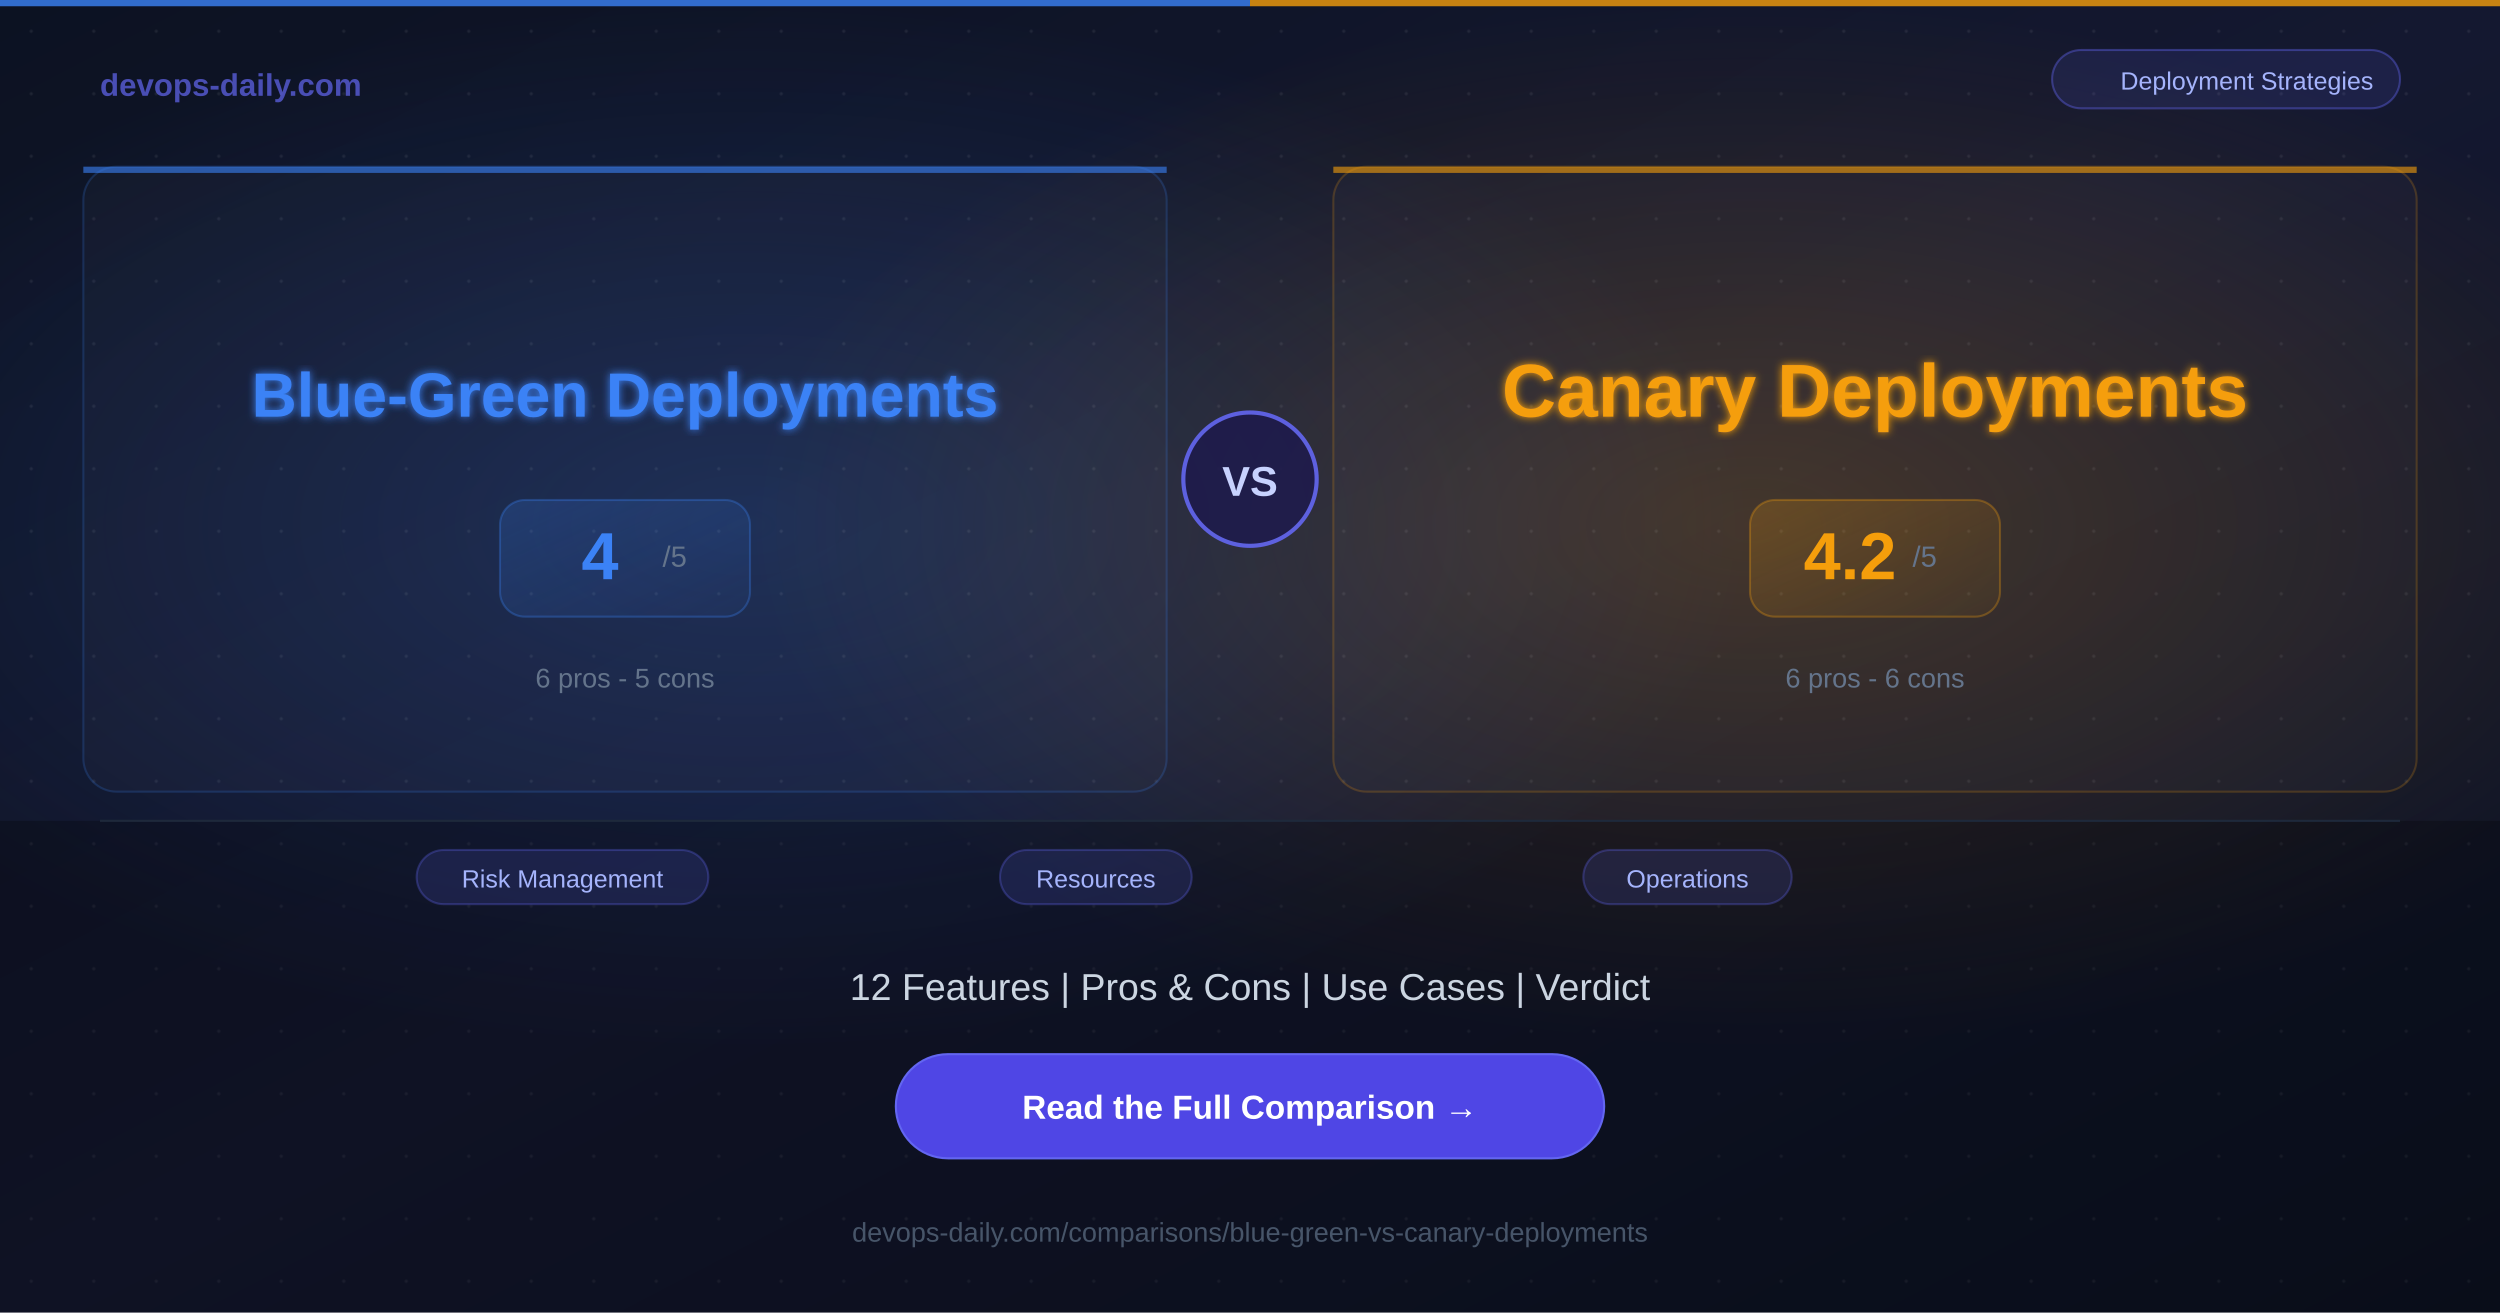
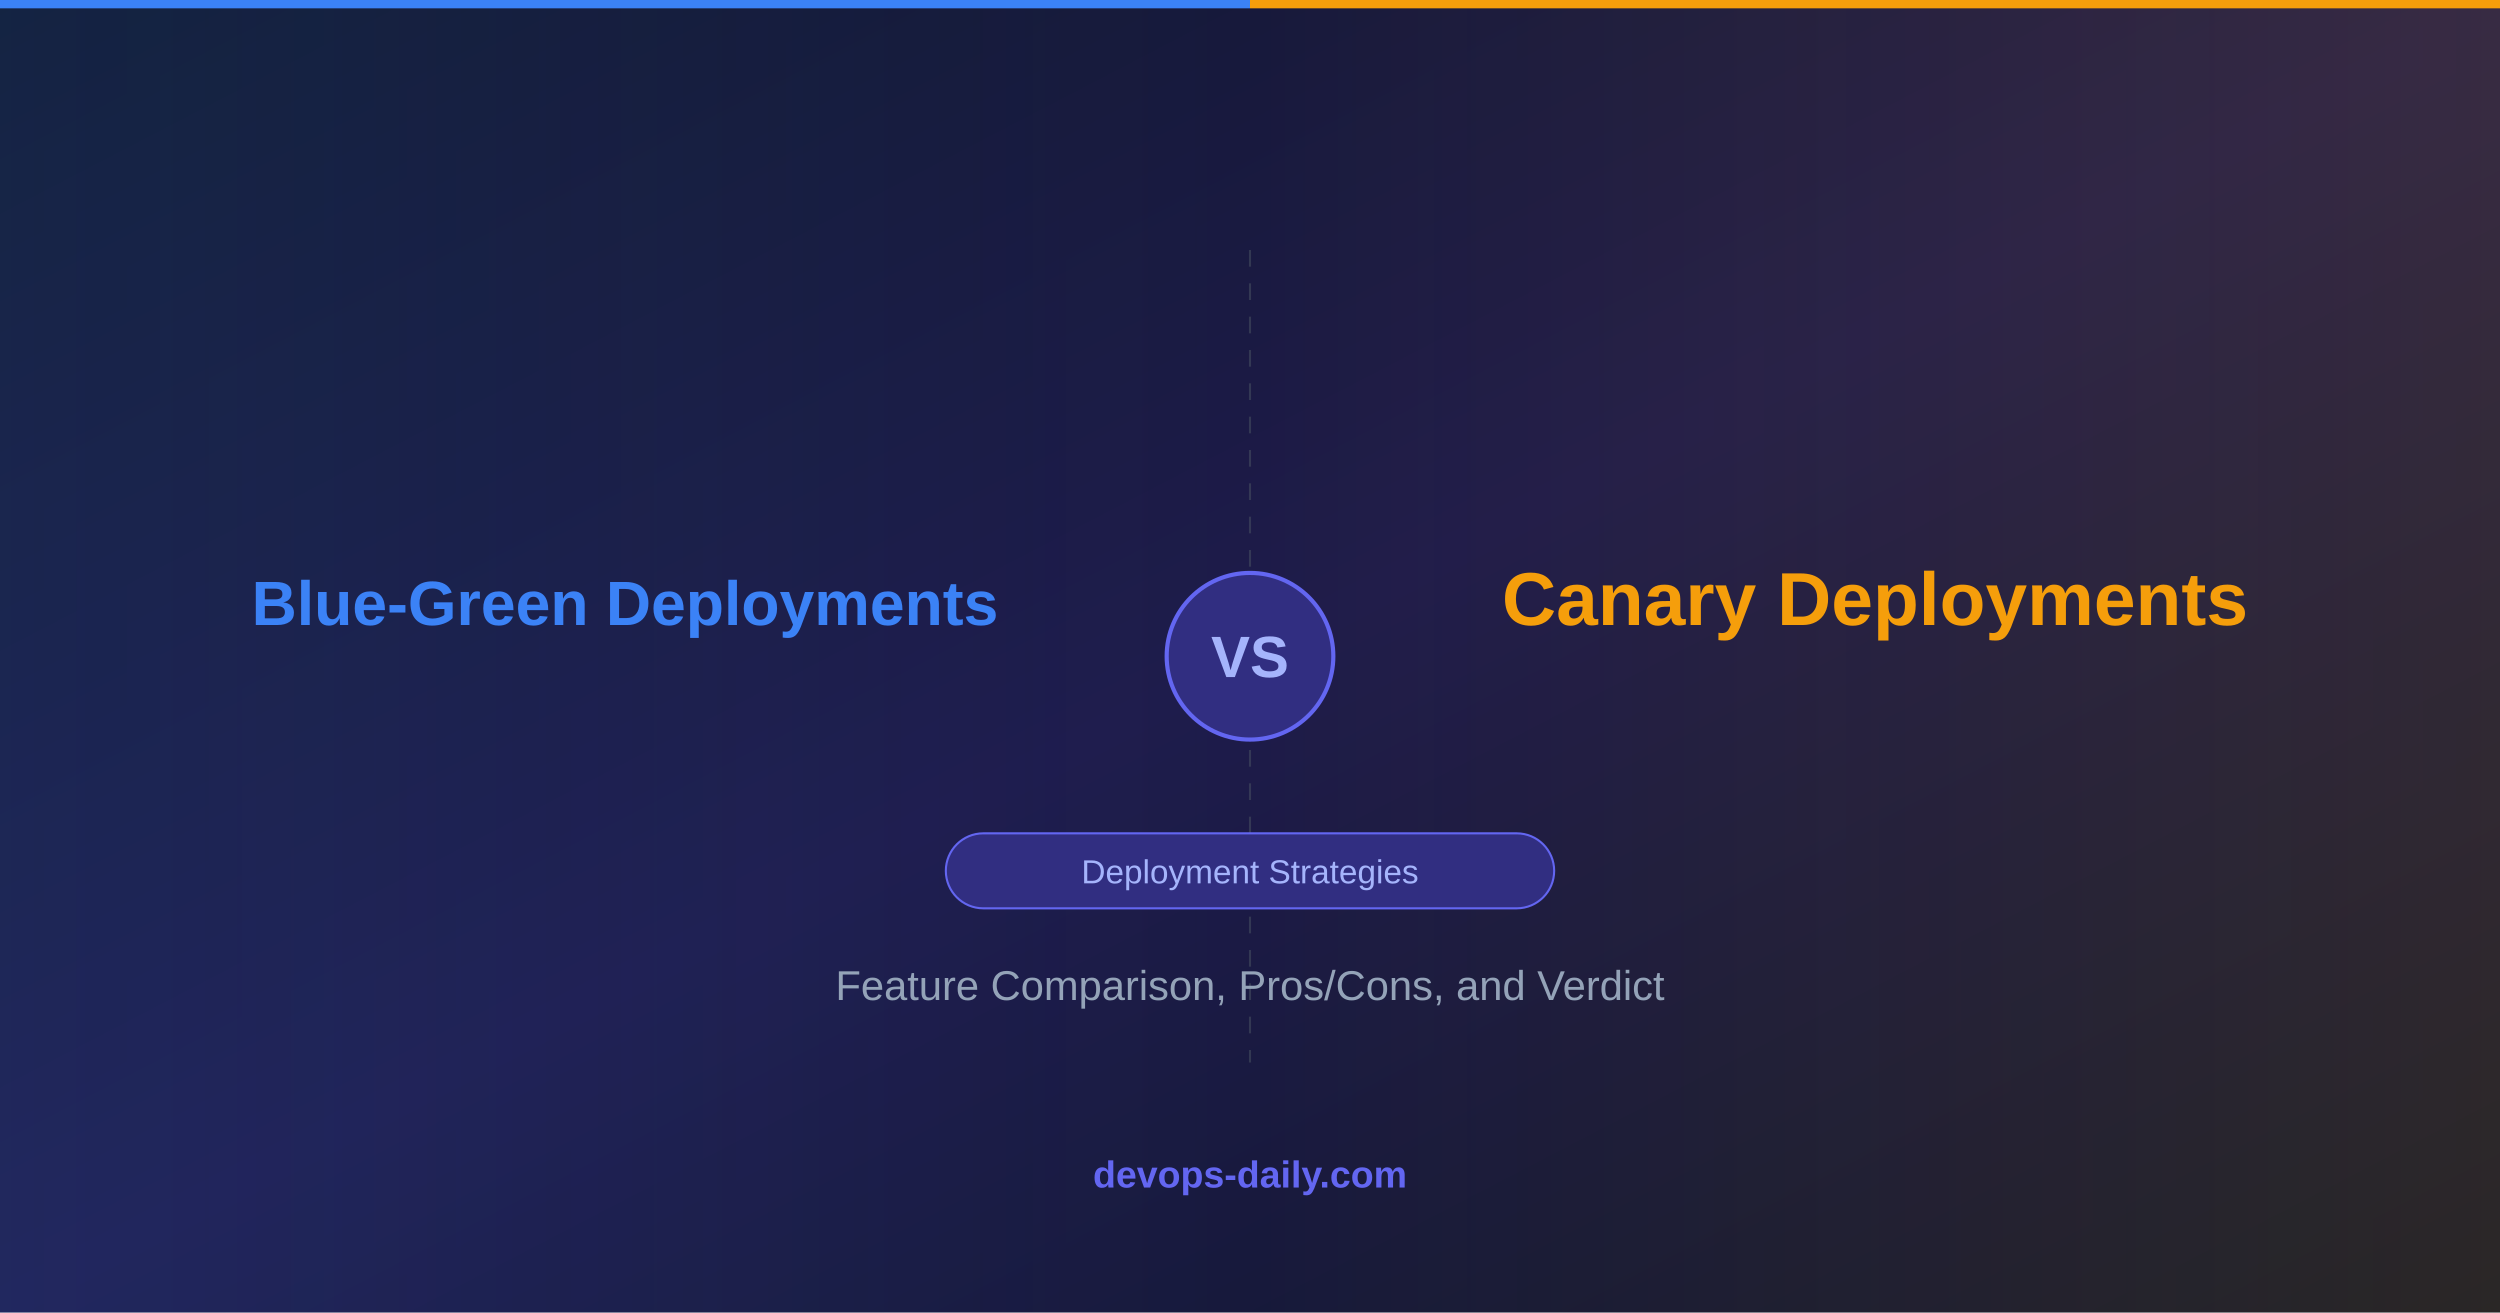
<svg xmlns="http://www.w3.org/2000/svg" width="1200" height="630">
  <defs>
    <linearGradient id="bg" x1="0%" y1="0%" x2="100%" y2="100%">
-       <stop offset="0%" style="stop-color:#0c1222;stop-opacity:1" />
-       <stop offset="50%" style="stop-color:#141830;stop-opacity:1" />
-       <stop offset="100%" style="stop-color:#0c1222;stop-opacity:1" />
+       <stop offset="0%" style="stop-color:#0f172a;stop-opacity:1" />
+       <stop offset="50%" style="stop-color:#1e1b4b;stop-opacity:1" />
+       <stop offset="100%" style="stop-color:#0f172a;stop-opacity:1" />
    </linearGradient>
-     <radialGradient id="glowA" cx="30%" cy="40%" r="40%">
-       <stop offset="0%" style="stop-color:#3B82F6;stop-opacity:0.2" />
+     <linearGradient id="toolAGrad" x1="0%" y1="0%" x2="100%" y2="0%">
+       <stop offset="0%" style="stop-color:#3B82F6;stop-opacity:0.3" />
      <stop offset="100%" style="stop-color:#3B82F6;stop-opacity:0" />
-     </radialGradient>
-     <radialGradient id="glowB" cx="70%" cy="40%" r="40%">
-       <stop offset="0%" style="stop-color:#F59E0B;stop-opacity:0.2" />
+     </linearGradient>
+     <linearGradient id="toolBGrad" x1="100%" y1="0%" x2="0%" y2="0%">
+       <stop offset="0%" style="stop-color:#F59E0B;stop-opacity:0.3" />
      <stop offset="100%" style="stop-color:#F59E0B;stop-opacity:0" />
-     </radialGradient>
-     <filter id="softglow">
-       <feGaussianBlur stdDeviation="2" result="blur" />
-       <feMerge>
-         <feMergeNode in="blur" />
-         <feMergeNode in="SourceGraphic" />
-       </feMerge>
-     </filter>
-     <linearGradient id="scoreGradA" x1="0%" y1="0%" x2="100%" y2="100%">
-       <stop offset="0%" style="stop-color:#3B82F6;stop-opacity:0.2" />
-       <stop offset="100%" style="stop-color:#3B82F6;stop-opacity:0.05" />
-     </linearGradient>
-     <linearGradient id="scoreGradB" x1="0%" y1="0%" x2="100%" y2="100%">
-       <stop offset="0%" style="stop-color:#F59E0B;stop-opacity:0.2" />
-       <stop offset="100%" style="stop-color:#F59E0B;stop-opacity:0.05" />
    </linearGradient>
  </defs>
  <rect width="1200" height="630" fill="url(#bg)" />
-   <rect width="1200" height="630" fill="url(#glowA)" />
-   <rect width="1200" height="630" fill="url(#glowB)" />
-   <pattern id="dots" width="30" height="30" patternUnits="userSpaceOnUse">
-     <circle cx="15" cy="15" r="0.8" fill="#ffffff" opacity="0.07" />
-   </pattern>
-   <rect width="1200" height="630" fill="url(#dots)" />
-   <rect x="0" y="0" width="600" height="3" fill="#3B82F6" opacity="0.8" />
-   <rect x="600" y="0" width="600" height="3" fill="#F59E0B" opacity="0.8" />
-   <text x="48" y="46" font-family="Arial, Helvetica, sans-serif" font-size="15" font-weight="bold" fill="#6366f1" opacity="0.7">devops-daily.com</text>
-   <rect x="985" y="24" width="167" height="28" rx="14" fill="rgba(99,102,241,0.12)" stroke="rgba(99,102,241,0.4)" stroke-width="1" />
-   <text x="1078.5" y="43" font-family="Arial, Helvetica, sans-serif" font-size="12" fill="#a5b4fc" text-anchor="middle">Deployment Strategies</text>
-   <rect x="40" y="80" width="520" height="300" rx="16" fill="rgba(255,255,255,0.02)" stroke="rgba(59,130,246,0.2)" stroke-width="1" />
-   <rect x="40" y="80" width="520" height="3" rx="0" fill="#3B82F6" opacity="0.6" />
-   <text x="300" y="200" font-family="Arial, Helvetica, sans-serif" font-size="30" font-weight="bold" fill="#3B82F6" text-anchor="middle" filter="url(#softglow)">Blue-Green Deployments</text>
-   <rect x="240" y="240" width="120" height="56" rx="12" fill="url(#scoreGradA)" stroke="rgba(59,130,246,0.3)" stroke-width="1" />
-   <text x="288" y="278" font-family="Arial, Helvetica, sans-serif" font-size="32" font-weight="bold" fill="#3B82F6" text-anchor="middle">4</text>
-   <text x="318" y="272" font-family="Arial, Helvetica, sans-serif" font-size="14" fill="#64748b">/5</text>
-   <text x="300" y="330" font-family="Arial, Helvetica, sans-serif" font-size="13" fill="#64748b" text-anchor="middle">6 pros  -  5 cons</text>
-   <circle cx="600" cy="230" r="32" fill="#1e1b4b" stroke="#6366f1" stroke-width="2" opacity="0.9" />
-   <text x="600" y="238" font-family="Arial, Helvetica, sans-serif" font-size="20" font-weight="bold" fill="#c7d2fe" text-anchor="middle">VS</text>
-   <rect x="640" y="80" width="520" height="300" rx="16" fill="rgba(255,255,255,0.02)" stroke="rgba(245,158,11,0.2)" stroke-width="1" />
-   <rect x="640" y="80" width="520" height="3" rx="0" fill="#F59E0B" opacity="0.6" />
-   <text x="900" y="200" font-family="Arial, Helvetica, sans-serif" font-size="36" font-weight="bold" fill="#F59E0B" text-anchor="middle" filter="url(#softglow)">Canary Deployments</text>
-   <rect x="840" y="240" width="120" height="56" rx="12" fill="url(#scoreGradB)" stroke="rgba(245,158,11,0.3)" stroke-width="1" />
-   <text x="888" y="278" font-family="Arial, Helvetica, sans-serif" font-size="32" font-weight="bold" fill="#F59E0B" text-anchor="middle">4.2</text>
-   <text x="918" y="272" font-family="Arial, Helvetica, sans-serif" font-size="14" fill="#64748b">/5</text>
-   <text x="900" y="330" font-family="Arial, Helvetica, sans-serif" font-size="13" fill="#64748b" text-anchor="middle">6 pros  -  6 cons</text>
-   <rect x="0" y="394" width="1200" height="236" fill="rgba(0,0,0,0.25)" />
-   <line x1="48" y1="394" x2="1152" y2="394" stroke="#1e293b" stroke-width="1" />
-   <rect x="200" y="408" width="140" height="26" rx="13" fill="rgba(99,102,241,0.15)" stroke="rgba(99,102,241,0.3)" stroke-width="1" />
-   <text x="270" y="426" font-family="Arial, Helvetica, sans-serif" font-size="12" fill="#a5b4fc" text-anchor="middle">Risk Management</text>
-   <rect x="480" y="408" width="92" height="26" rx="13" fill="rgba(99,102,241,0.15)" stroke="rgba(99,102,241,0.3)" stroke-width="1" />
-   <text x="526" y="426" font-family="Arial, Helvetica, sans-serif" font-size="12" fill="#a5b4fc" text-anchor="middle">Resources</text>
-   <rect x="760" y="408" width="100" height="26" rx="13" fill="rgba(99,102,241,0.15)" stroke="rgba(99,102,241,0.3)" stroke-width="1" />
-   <text x="810" y="426" font-family="Arial, Helvetica, sans-serif" font-size="12" fill="#a5b4fc" text-anchor="middle">Operations</text>
-   <text x="600" y="480" font-family="Arial, Helvetica, sans-serif" font-size="18" fill="#cbd5e1" text-anchor="middle">12 Features  |  Pros &amp; Cons  |  Use Cases  |  Verdict</text>
-   <rect x="430" y="506" width="340" height="50" rx="25" fill="#4f46e5" />
-   <rect x="430" y="506" width="340" height="50" rx="25" fill="none" stroke="#6366f1" stroke-width="1" />
-   <text x="600" y="537" font-family="Arial, Helvetica, sans-serif" font-size="16" font-weight="bold" fill="#ffffff" text-anchor="middle">Read the Full Comparison  →</text>
-   <text x="600" y="596" font-family="Arial, Helvetica, sans-serif" font-size="13" fill="#475569" text-anchor="middle">devops-daily.com/comparisons/blue-green-vs-canary-deployments</text>
+   <rect x="0" y="0" width="600" height="630" fill="url(#toolAGrad)" opacity="0.4" />
+   <rect x="600" y="0" width="600" height="630" fill="url(#toolBGrad)" opacity="0.4" />
+   <line x1="600" y1="120" x2="600" y2="510" stroke="#4b5563" stroke-width="1" stroke-dasharray="8,8" opacity="0.5" />
+   <circle cx="600" cy="315" r="40" fill="#312e81" stroke="#6366f1" stroke-width="2" />
+   <text x="600" y="325" font-family="Arial, Helvetica, sans-serif" font-size="28" font-weight="bold" fill="#a5b4fc" text-anchor="middle">VS</text>
+   <text x="300" y="300" font-family="Arial, Helvetica, sans-serif" font-size="30" font-weight="bold" fill="#3B82F6" text-anchor="middle">Blue-Green Deployments</text>
+   <text x="900" y="300" font-family="Arial, Helvetica, sans-serif" font-size="36" font-weight="bold" fill="#F59E0B" text-anchor="middle">Canary Deployments</text>
+   <rect x="454" y="400" width="292" height="36" rx="18" fill="#312e81" stroke="#6366f1" stroke-width="1" />
+   <text x="600" y="424" font-family="Arial, Helvetica, sans-serif" font-size="16" fill="#a5b4fc" text-anchor="middle">Deployment Strategies</text>
+   <text x="600" y="480" font-family="Arial, Helvetica, sans-serif" font-size="20" fill="#94a3b8" text-anchor="middle">Feature Comparison, Pros/Cons, and Verdict</text>
+   <text x="600" y="570" font-family="Arial, Helvetica, sans-serif" font-size="18" font-weight="bold" fill="#6366f1" text-anchor="middle">devops-daily.com</text>
+   <rect x="0" y="0" width="600" height="4" fill="#3B82F6" />
+   <rect x="600" y="0" width="600" height="4" fill="#F59E0B" />
</svg>
